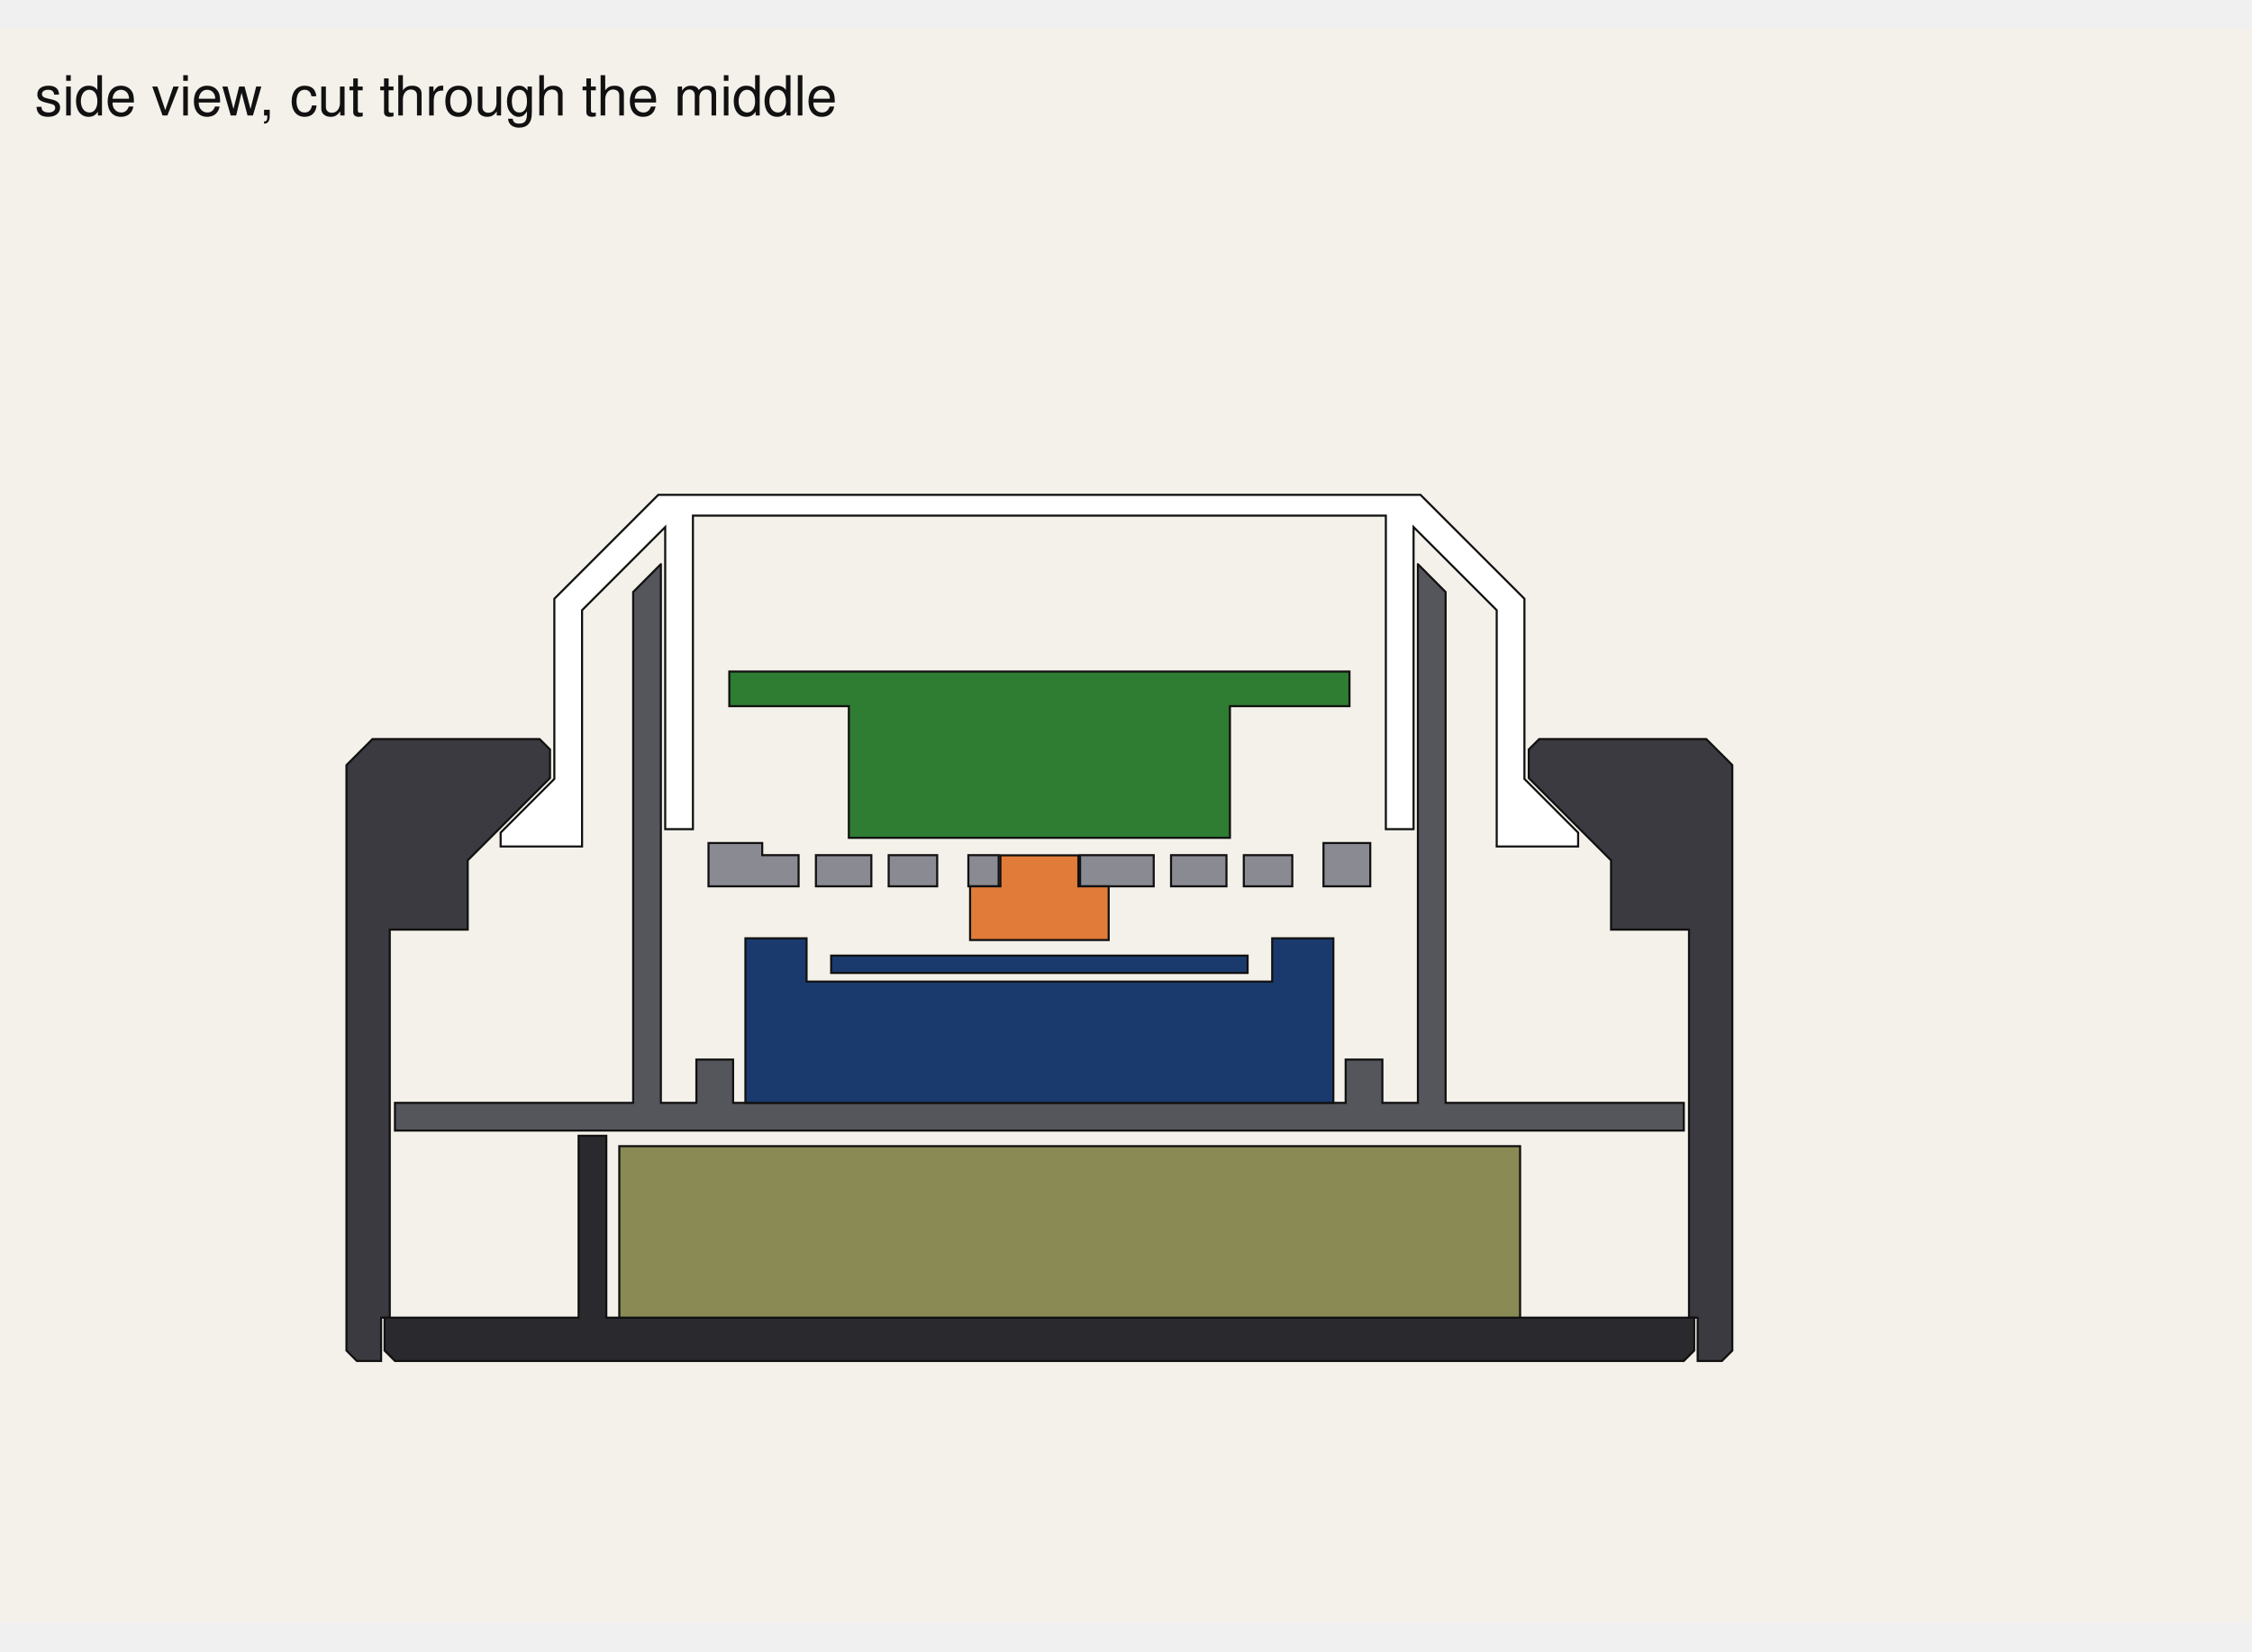
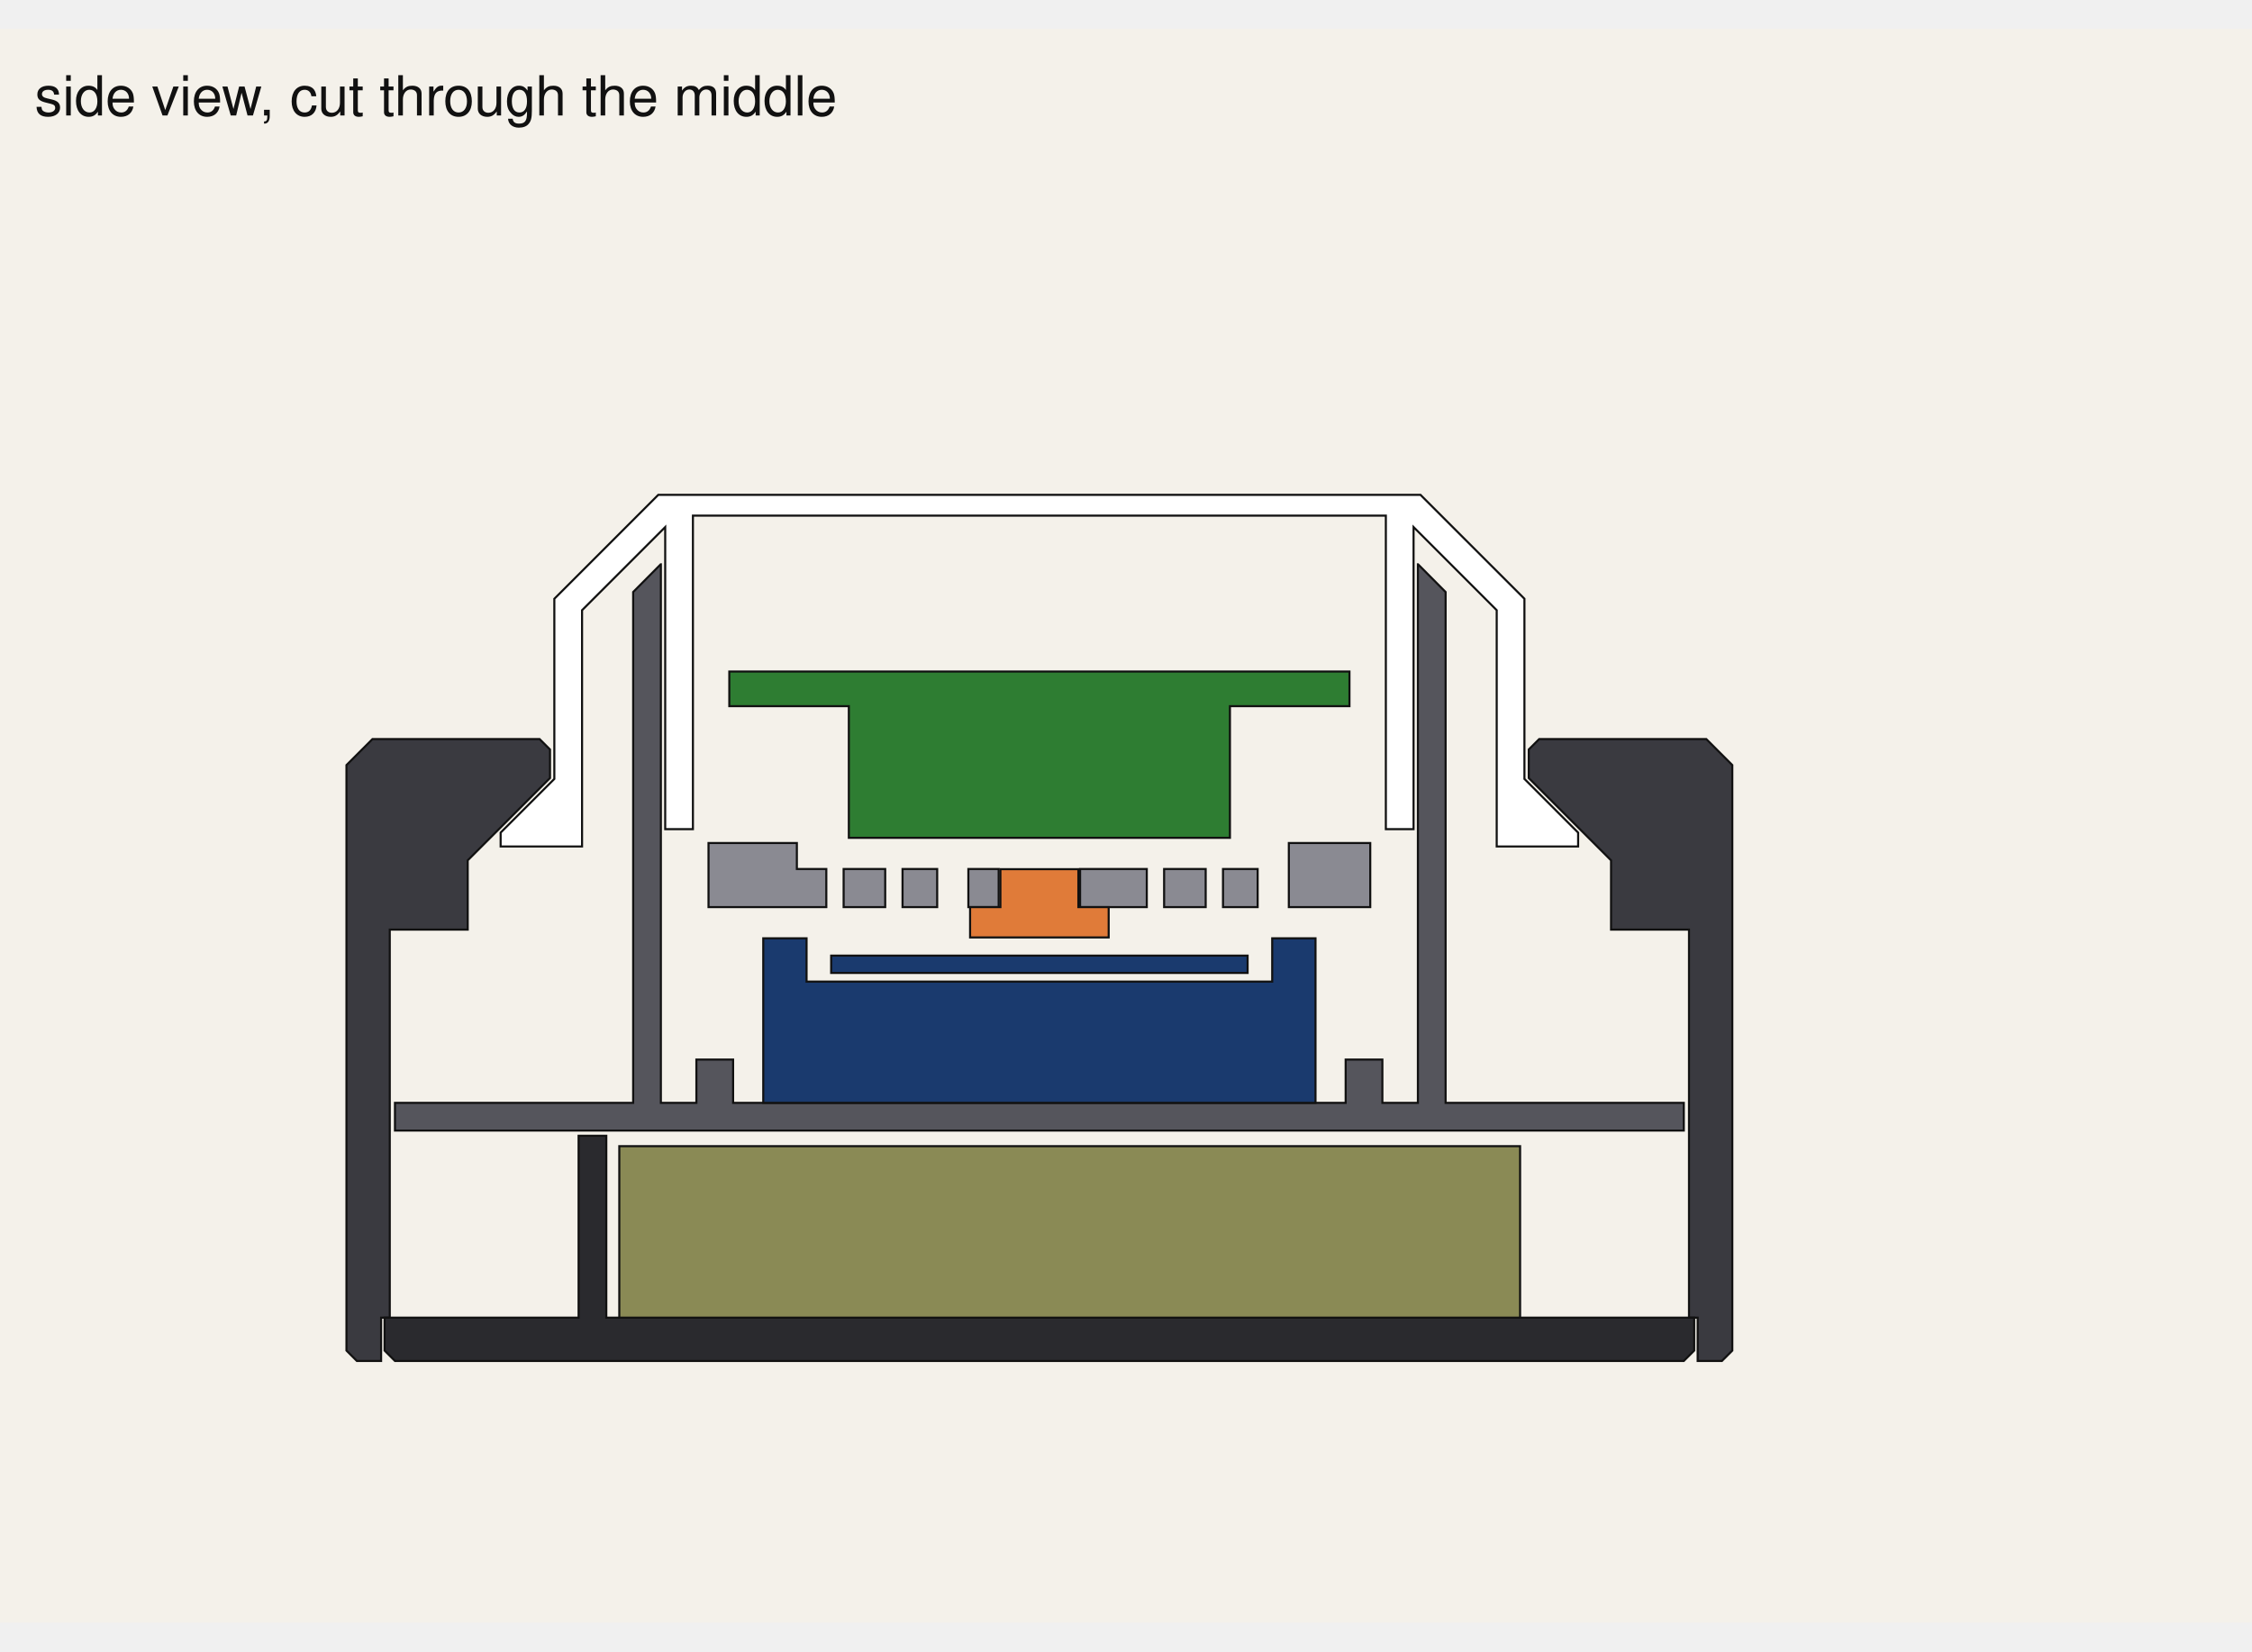
<svg xmlns="http://www.w3.org/2000/svg" viewBox="-60 -62 130 92" width="1320" height="968">
  <rect x="-60" y="-62" width="130" height="92" fill="#f4f1ea" />
  <path d="M-28.25,-20.40 L-28.25,-18.75 L-33.00,-14.00 L-33.00,-10.00 L-33.13,-10.00 L-33.17,-10.00 L-36.47,-10.00 L-37.01,-10.00 L-37.50,-10.00 L-37.50,-5.00 L-37.50,0.00 L-37.50,6.20 L-37.50,6.70 L-37.50,12.40 L-37.75,12.40 L-38.00,12.40 L-38.00,13.65 L-38.00,14.90 L-38.70,14.90 L-39.20,14.90 L-39.40,14.90 L-39.70,14.60 L-40.00,14.30 L-40.00,-2.60 L-40.00,-19.50 L-39.25,-20.25 L-38.50,-21.00 L-37.87,-21.00 L-37.18,-21.00 L-29.52,-21.00 L-29.38,-21.00 L-29.16,-21.00 L-28.85,-21.00 Z M39.25,-20.25 L40.00,-19.50 L40.00,-0.43 L40.00,6.90 L40.00,13.56 L40.00,13.76 L40.00,14.30 L39.70,14.60 L39.40,14.90 L38.70,14.90 L38.00,14.90 L38.00,14.01 L38.00,13.69 L38.00,12.94 L38.00,12.40 L37.61,12.40 L37.50,12.40 L37.50,6.49 L37.50,4.02 L37.50,3.80 L37.50,2.78 L37.50,0.50 L37.50,0.00 L37.50,-5.00 L37.50,-10.00 L37.01,-10.00 L36.47,-10.00 L33.17,-10.00 L33.13,-10.00 L33.00,-10.00 L33.00,-14.00 L28.25,-18.75 L28.25,-20.40 L28.85,-21.00 L29.16,-21.00 L29.38,-21.00 L29.52,-21.00 L37.18,-21.00 L37.87,-21.00 L38.50,-21.00 Z" fill="#3a3a40" fill-rule="evenodd" stroke="#111" stroke-width="0.12" />
  <path d="M-21.85,0.00 L-20.78,0.00 L-20.75,0.00 L-20.70,0.00 L-20.69,0.00 L-20.58,0.00 L-19.80,0.00 L-19.80,-2.50 L-17.68,-2.50 L-17.68,0.00 L17.68,0.00 L17.68,-2.50 L19.80,-2.50 L19.80,0.00 L20.75,0.00 L20.80,0.00 L21.85,0.00 L21.85,-31.09 L21.86,-31.09 L23.45,-29.49 L23.45,0.00 L23.86,0.00 L24.20,0.00 L24.46,0.00 L24.65,0.00 L36.26,0.00 L36.75,0.00 L37.20,0.00 L37.20,0.80 L37.20,1.60 L36.75,1.60 L17.25,1.60 L16.32,1.60 L15.35,1.60 L14.34,1.60 L13.27,1.60 L12.16,1.60 L11.00,1.60 L9.79,1.60 L8.51,1.60 L7.18,1.60 L5.77,1.60 L4.29,1.60 L2.73,1.60 L1.09,1.60 L-0.65,1.60 L-2.50,1.60 L-4.46,1.60 L-6.54,1.60 L-8.76,1.60 L-11.13,1.60 L-13.68,1.60 L-16.41,1.60 L-19.34,1.60 L-22.52,1.60 L-25.95,1.60 L-37.20,1.60 L-37.20,0.00 L-25.95,0.00 L-25.11,0.00 L-24.57,0.00 L-24.47,0.00 L-24.11,0.00 L-24.00,0.00 L-23.80,0.00 L-23.45,0.00 L-23.45,-29.49 L-21.86,-31.09 L-21.85,-31.09 Z" fill="#55555c" fill-rule="evenodd" stroke="#111" stroke-width="0.12" />
  <path d="M-25.00,2.85 L-25.00,12.40 L23.64,12.40 L23.87,12.40 L28.50,12.40 L28.88,12.40 L29.04,12.40 L30.92,12.40 L34.19,12.40 L37.04,12.40 L37.21,12.40 L37.25,12.40 L37.27,12.40 L37.80,12.40 L37.80,13.35 L37.80,14.30 L37.50,14.60 L37.20,14.90 L36.75,14.90 L35.15,14.90 L0.00,14.90 L-36.26,14.90 L-36.75,14.90 L-37.20,14.90 L-37.50,14.60 L-37.80,14.30 L-37.80,13.35 L-37.80,12.40 L-37.27,12.40 L-36.69,12.40 L-27.32,12.40 L-26.60,12.40 L-26.60,11.45 L-26.60,1.90 L-26.45,1.90 L-25.00,1.90 Z" fill="#2a2a2e" fill-rule="evenodd" stroke="#111" stroke-width="0.12" />
  <path d="M28.00,-29.10 L28.00,-18.70 L31.10,-15.60 L31.10,-14.80 L26.40,-14.80 L26.40,-28.44 L21.60,-33.24 L21.60,-15.80 L20.00,-15.80 L20.00,-33.90 L0.00,-33.90 L-20.00,-33.90 L-20.00,-15.80 L-21.60,-15.80 L-21.60,-33.24 L-26.40,-28.44 L-26.40,-14.80 L-31.10,-14.80 L-31.10,-15.60 L-28.00,-18.70 L-28.00,-29.10 L-22.00,-35.10 L0.00,-35.10 L22.00,-35.10 Z" fill="#ffffff" fill-rule="evenodd" stroke="#111" stroke-width="0.12" />
-   <path d="M-16.00,-14.30 L-13.90,-14.30 L-13.90,-12.50 L-16.00,-12.50 L-16.50,-12.50 L-19.10,-12.50 L-19.10,-15.00 L-16.00,-15.00 Z M-9.70,-12.50 L-12.90,-12.50 L-12.90,-14.30 L-9.70,-14.30 Z M-5.90,-12.50 L-8.70,-12.50 L-8.70,-14.30 L-5.90,-14.30 Z M-2.35,-12.50 L-4.10,-12.50 L-4.10,-14.30 L-2.35,-14.30 Z M6.60,-12.50 L2.35,-12.50 L2.35,-14.30 L6.60,-14.30 Z M10.80,-12.50 L7.60,-12.50 L7.60,-14.30 L10.80,-14.30 Z M14.60,-12.50 L11.80,-12.50 L11.80,-14.30 L14.60,-14.30 Z M19.10,-12.50 L16.50,-12.50 L16.40,-12.50 L16.40,-15.00 L19.10,-15.00 Z" fill="#8a8a92" fill-rule="evenodd" stroke="#111" stroke-width="0.12" />
-   <path d="M2.25,-12.50 L4.00,-12.50 L4.00,-9.40 L2.25,-9.40 L-2.25,-9.40 L-4.00,-9.40 L-4.00,-12.50 L-2.25,-12.50 L-2.25,-14.29 L2.25,-14.29 Z" fill="#e07b39" fill-rule="evenodd" stroke="#111" stroke-width="0.12" />
+   <path d="M-14.00,-13.50 L-12.30,-13.50 L-12.30,-11.30 L-14.00,-11.30 L-14.50,-11.30 L-19.10,-11.30 L-19.10,-15.00 L-14.00,-15.00 Z M-8.90,-11.30 L-11.30,-11.30 L-11.30,-13.50 L-8.90,-13.50 Z M-5.90,-11.30 L-7.90,-11.30 L-7.90,-13.50 L-5.90,-13.50 Z M-2.35,-11.30 L-4.10,-11.30 L-4.10,-13.50 L-2.35,-13.50 Z M6.20,-11.30 L2.35,-11.30 L2.35,-13.50 L6.20,-13.50 Z M9.60,-11.30 L7.20,-11.30 L7.20,-13.50 L9.60,-13.50 Z M12.60,-11.30 L10.60,-11.30 L10.60,-13.50 L12.60,-13.50 Z M19.10,-11.30 L14.50,-11.30 L14.40,-11.30 L14.40,-15.00 L19.10,-15.00 Z" fill="#8a8a92" fill-rule="evenodd" stroke="#111" stroke-width="0.12" />
+   <path d="M2.25,-11.30 L4.00,-11.30 L4.00,-9.55 L2.25,-9.55 L-2.25,-9.55 L-4.00,-9.55 L-4.00,-11.30 L-2.25,-11.30 L-2.25,-13.49 L2.25,-13.49 Z" fill="#e07b39" fill-rule="evenodd" stroke="#111" stroke-width="0.12" />
  <path d="M17.90,-22.90 L11.00,-22.90 L11.00,-19.11 L11.00,-19.10 L11.00,-15.30 L0.00,-15.30 L-11.00,-15.30 L-11.00,-19.10 L-11.00,-19.11 L-11.00,-22.90 L-17.90,-22.90 L-17.90,-24.90 L0.00,-24.90 L17.90,-24.90 Z" fill="#2e7d32" fill-rule="evenodd" stroke="#111" stroke-width="0.12" />
-   <path d="M-13.44,-7.00 L13.44,-7.00 L13.44,-9.50 L16.97,-9.50 L16.97,0.00 L-16.97,0.00 L-16.97,-9.50 L-13.44,-9.50 Z M12.02,-7.50 L-12.02,-7.50 L-12.02,-8.50 L12.02,-8.50 Z" fill="#1a3a6e" fill-rule="evenodd" stroke="#111" stroke-width="0.12" />
+   <path d="M-13.44,-7.00 L13.44,-7.00 L13.44,-9.50 L15.94,-9.50 L15.94,0.00 L-15.94,0.00 L-15.94,-9.50 L-13.44,-9.50 Z M12.02,-7.50 L-12.02,-7.50 L-12.02,-8.50 L12.02,-8.50 Z" fill="#1a3a6e" fill-rule="evenodd" stroke="#111" stroke-width="0.12" />
  <path d="M27.75,3.00 L27.75,12.40 L-21.61,12.40 L-24.25,12.40 L-24.25,11.90 L-24.25,2.50 L-21.61,2.50 L27.75,2.50 Z" fill="#8a8a55" fill-rule="evenodd" stroke="#111" stroke-width="0.12" />
  <path d="" fill="#1b5e20" fill-rule="evenodd" stroke="#111" stroke-width="0.12" />
  <text x="-58" y="-57" font-family="Helvetica" font-size="3.2" fill="#111">side view, cut through the middle</text>
</svg>
